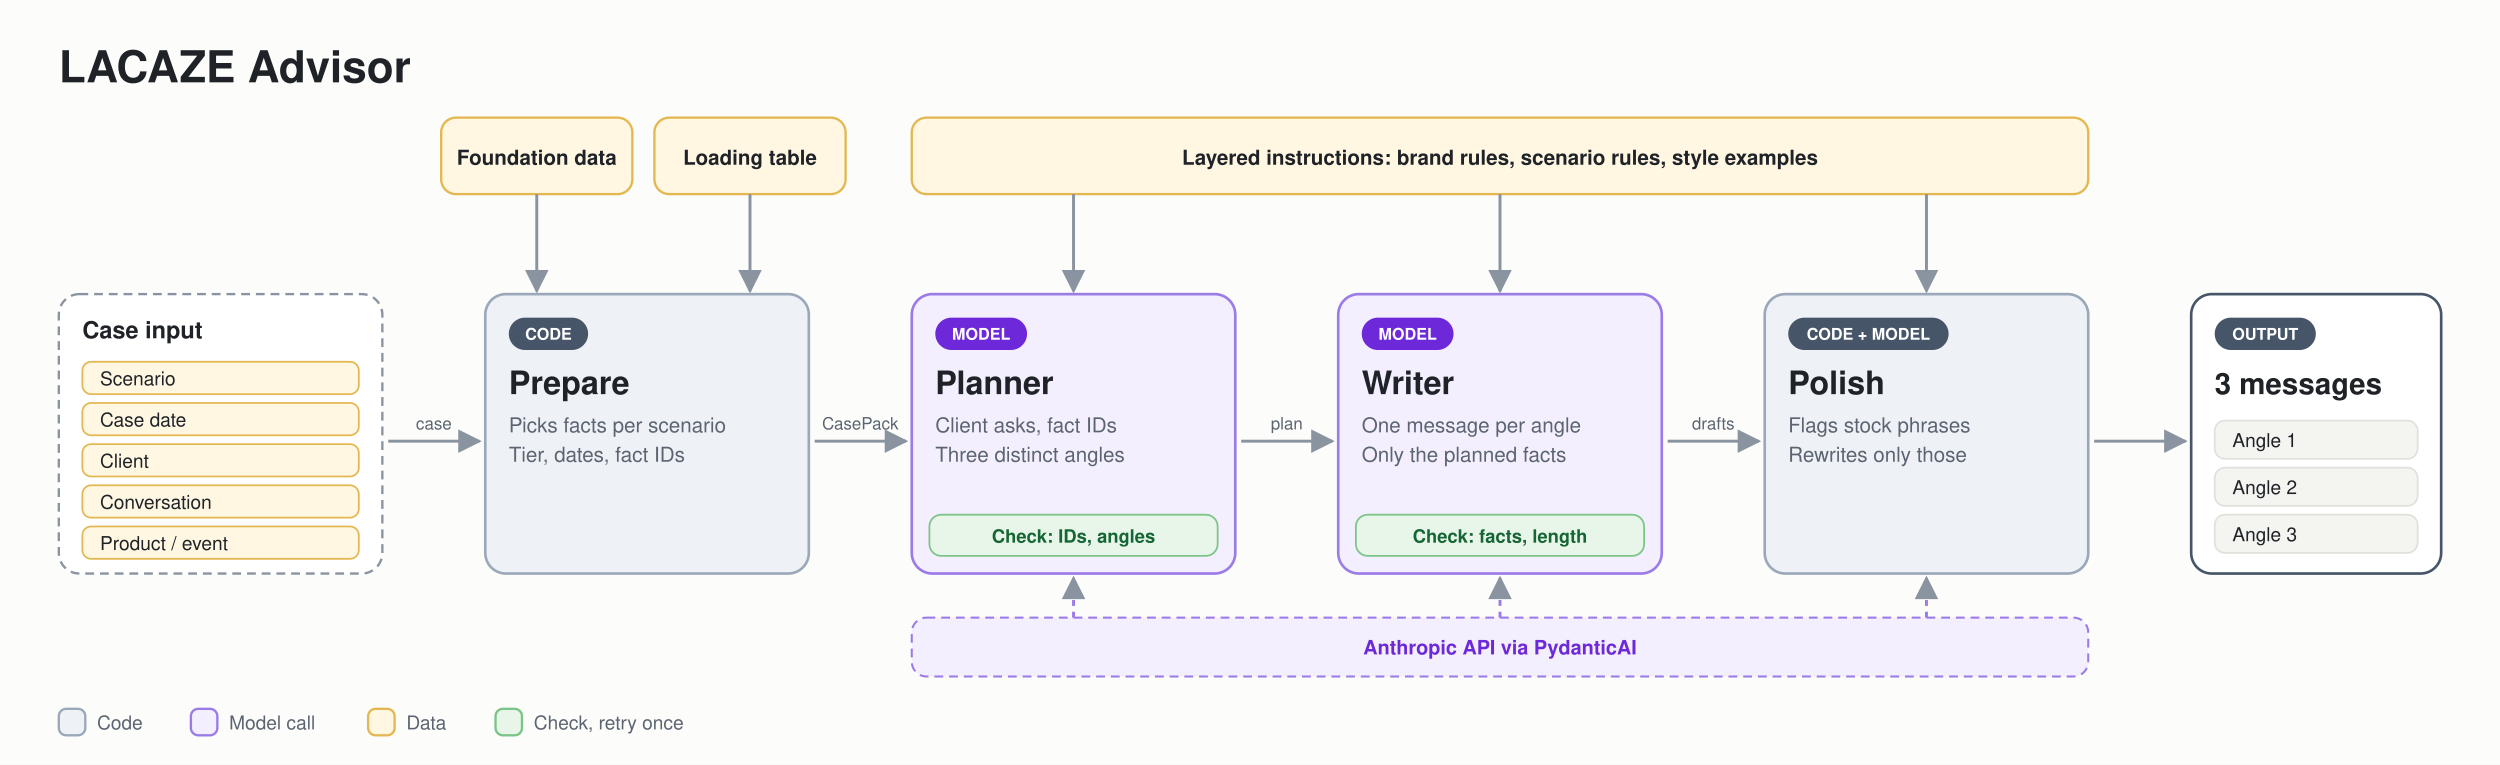
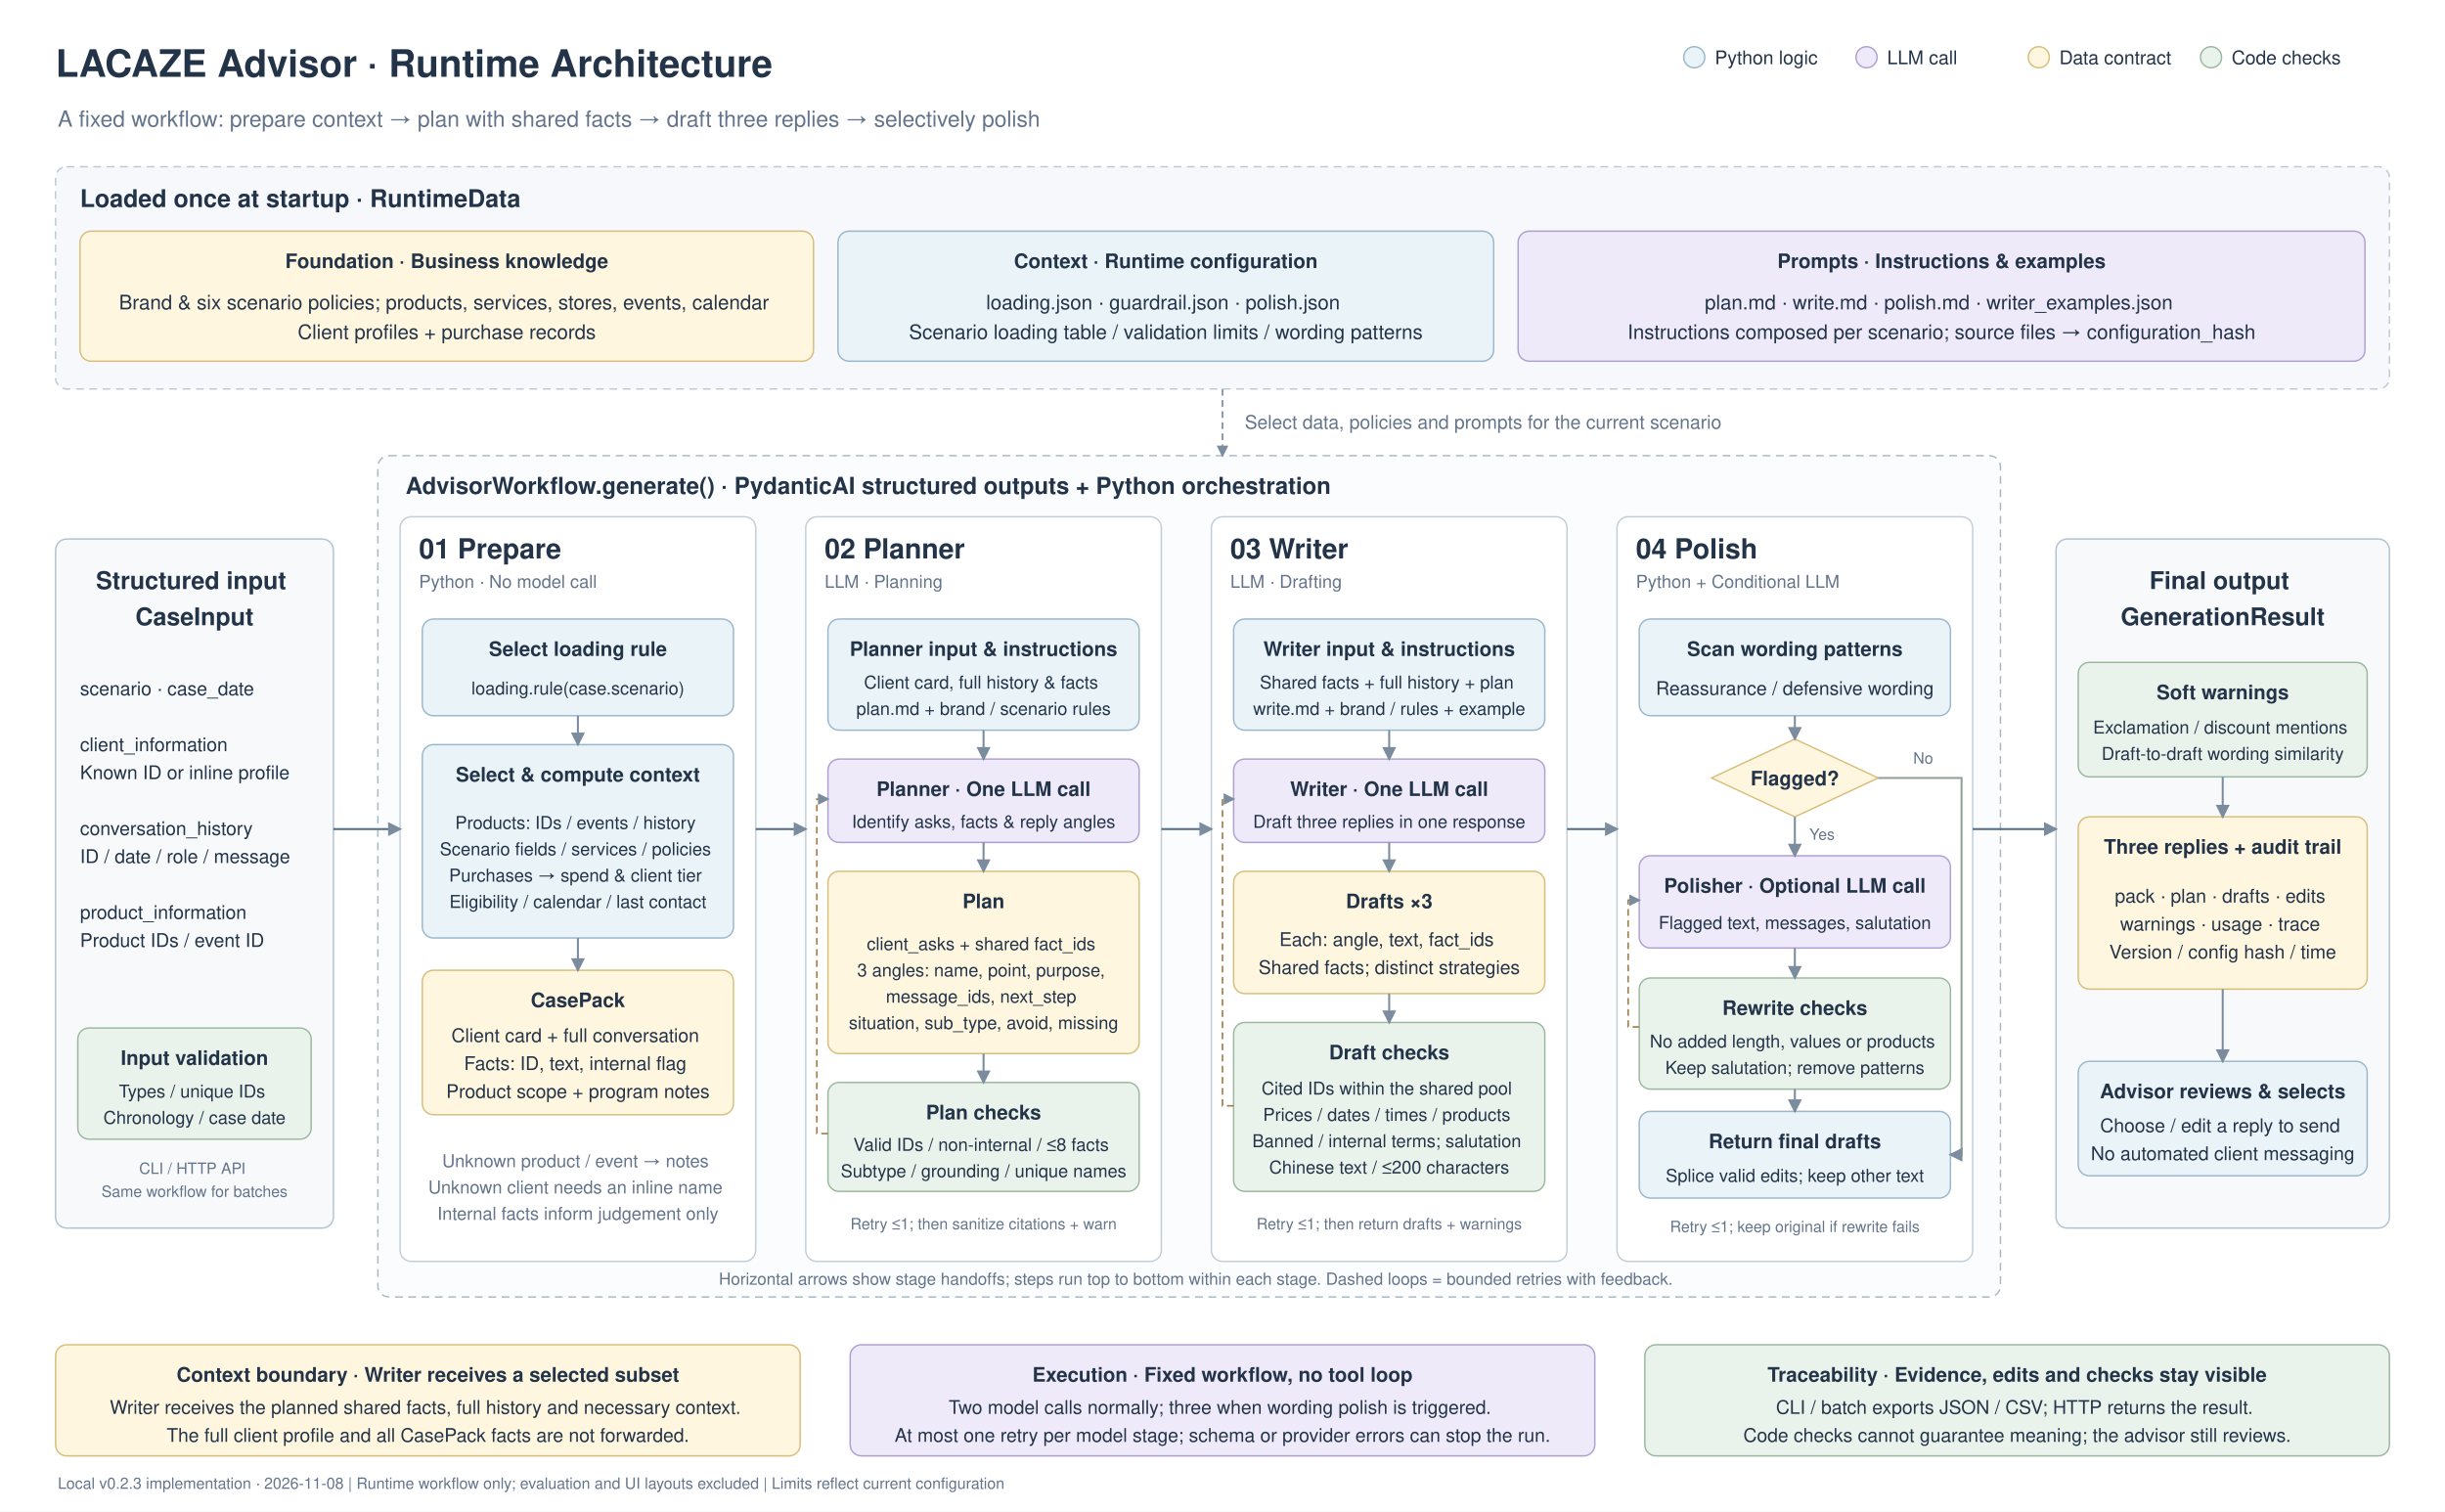
- <svg xmlns="http://www.w3.org/2000/svg" viewBox="0 0 1700 520" width="1700" height="520" font-family="-apple-system, 'Helvetica Neue', Helvetica, Arial, sans-serif">
+ <svg xmlns="http://www.w3.org/2000/svg" width="2200" height="1360" viewBox="0 0 2200 1360">
  <defs>
-     <marker id="ah" viewBox="0 0 10 10" refX="9" refY="5" markerWidth="8" markerHeight="8" orient="auto-start-reverse">
-       <path d="M0,0 L10,5 L0,10 z" fill="#8a94a0" />
+     <marker id="arrow" markerWidth="7" markerHeight="7" refX="6" refY="3.5" orient="auto-start-reverse">
+       <path d="M 0 0 L 7 3.5 L 0 7 z" fill="#7b8c9f" />
    </marker>
  </defs>
-   <rect width="1700" height="520" fill="#fcfcfb" />
-   <text x="40" y="56" font-size="30" fill="#1f2328" text-anchor="start" font-weight="700">LACAZE Advisor</text>
-   <rect x="40" y="200" width="220" height="190" rx="14" fill="#ffffff" stroke="#8a94a0" stroke-width="1.6" stroke-dasharray="6 4" />
-   <text x="56" y="230" font-size="16" fill="#1f2328" text-anchor="start" font-weight="700">Case input</text>
-   <rect x="56" y="246" width="188" height="22" rx="6" fill="#fff7e2" stroke="#e3b852" stroke-width="1.2" />
-   <text x="68" y="262" font-size="13" fill="#1f2328" text-anchor="start">Scenario</text>
-   <rect x="56" y="274" width="188" height="22" rx="6" fill="#fff7e2" stroke="#e3b852" stroke-width="1.2" />
-   <text x="68" y="290" font-size="13" fill="#1f2328" text-anchor="start">Case date</text>
-   <rect x="56" y="302" width="188" height="22" rx="6" fill="#fff7e2" stroke="#e3b852" stroke-width="1.2" />
-   <text x="68" y="318" font-size="13" fill="#1f2328" text-anchor="start">Client</text>
-   <rect x="56" y="330" width="188" height="22" rx="6" fill="#fff7e2" stroke="#e3b852" stroke-width="1.2" />
-   <text x="68" y="346" font-size="13" fill="#1f2328" text-anchor="start">Conversation</text>
-   <rect x="56" y="358" width="188" height="22" rx="6" fill="#fff7e2" stroke="#e3b852" stroke-width="1.2" />
-   <text x="68" y="374" font-size="13" fill="#1f2328" text-anchor="start">Product / event</text>
-   <rect x="300" y="80" width="130" height="52" rx="10" fill="#fff7e2" stroke="#e3b852" stroke-width="1.6" />
-   <text x="365.0" y="112" font-size="14" fill="#1f2328" text-anchor="middle" font-weight="700">Foundation data</text>
-   <line x1="365.0" y1="132" x2="365.0" y2="198" stroke="#8a94a0" stroke-width="2" marker-end="url(#ah)" />
-   <rect x="445" y="80" width="130" height="52" rx="10" fill="#fff7e2" stroke="#e3b852" stroke-width="1.6" />
-   <text x="510.0" y="112" font-size="14" fill="#1f2328" text-anchor="middle" font-weight="700">Loading table</text>
-   <line x1="510.0" y1="132" x2="510.0" y2="198" stroke="#8a94a0" stroke-width="2" marker-end="url(#ah)" />
-   <rect x="620" y="80" width="800" height="52" rx="10" fill="#fff7e2" stroke="#e3b852" stroke-width="1.6" />
-   <text x="1020" y="112" font-size="14" fill="#1f2328" text-anchor="middle" font-weight="700">Layered instructions: brand rules, scenario rules, style examples</text>
-   <line x1="730.0" y1="132" x2="730.0" y2="198" stroke="#8a94a0" stroke-width="2" marker-end="url(#ah)" />
-   <line x1="1020.0" y1="132" x2="1020.0" y2="198" stroke="#8a94a0" stroke-width="2" marker-end="url(#ah)" />
-   <line x1="1310.0" y1="132" x2="1310.0" y2="198" stroke="#8a94a0" stroke-width="2" marker-end="url(#ah)" />
-   <rect x="330" y="200" width="220" height="190" rx="14" fill="#eef2f7" stroke="#9aa8ba" stroke-width="1.8" />
-   <rect x="346" y="216" width="53.92" height="22" rx="11" fill="#475569" stroke="#475569" stroke-width="0" />
-   <text x="372.96" y="231" font-size="11" fill="#ffffff" text-anchor="middle" font-weight="700">CODE</text>
-   <text x="346" y="268" font-size="22" fill="#1f2328" text-anchor="start" font-weight="700">Prepare</text>
-   <text x="346" y="294" font-size="14" fill="#5b6470" text-anchor="start">Picks facts per scenario</text>
-   <text x="346" y="314" font-size="14" fill="#5b6470" text-anchor="start">Tier, dates, fact IDs</text>
-   <rect x="620" y="200" width="220" height="190" rx="14" fill="#f3effe" stroke="#9b7be8" stroke-width="1.8" />
-   <rect x="636" y="216" width="62.4" height="22" rx="11" fill="#6d28d9" stroke="#6d28d9" stroke-width="0" />
-   <text x="667.2" y="231" font-size="11" fill="#ffffff" text-anchor="middle" font-weight="700">MODEL</text>
-   <text x="636" y="268" font-size="22" fill="#1f2328" text-anchor="start" font-weight="700">Planner</text>
-   <text x="636" y="294" font-size="14" fill="#5b6470" text-anchor="start">Client asks, fact IDs</text>
-   <text x="636" y="314" font-size="14" fill="#5b6470" text-anchor="start">Three distinct angles</text>
-   <rect x="632" y="350" width="196" height="28" rx="8" fill="#e7f6e9" stroke="#7cc487" stroke-width="1.2" />
-   <text x="730.0" y="369" font-size="12.5" fill="#166534" text-anchor="middle" font-weight="700">Check: IDs, angles</text>
-   <rect x="910" y="200" width="220" height="190" rx="14" fill="#f3effe" stroke="#9b7be8" stroke-width="1.8" />
-   <rect x="926" y="216" width="62.4" height="22" rx="11" fill="#6d28d9" stroke="#6d28d9" stroke-width="0" />
-   <text x="957.2" y="231" font-size="11" fill="#ffffff" text-anchor="middle" font-weight="700">MODEL</text>
-   <text x="926" y="268" font-size="22" fill="#1f2328" text-anchor="start" font-weight="700">Writer</text>
-   <text x="926" y="294" font-size="14" fill="#5b6470" text-anchor="start">One message per angle</text>
-   <text x="926" y="314" font-size="14" fill="#5b6470" text-anchor="start">Only the planned facts</text>
-   <rect x="922" y="350" width="196" height="28" rx="8" fill="#e7f6e9" stroke="#7cc487" stroke-width="1.2" />
-   <text x="1020.0" y="369" font-size="12.5" fill="#166534" text-anchor="middle" font-weight="700">Check: facts, length</text>
-   <rect x="1200" y="200" width="220" height="190" rx="14" fill="#eef2f7" stroke="#9aa8ba" stroke-width="1.8" />
-   <rect x="1216" y="216" width="109.04" height="22" rx="11" fill="#475569" stroke="#475569" stroke-width="0" />
-   <text x="1270.52" y="231" font-size="11" fill="#ffffff" text-anchor="middle" font-weight="700">CODE + MODEL</text>
-   <text x="1216" y="268" font-size="22" fill="#1f2328" text-anchor="start" font-weight="700">Polish</text>
-   <text x="1216" y="294" font-size="14" fill="#5b6470" text-anchor="start">Flags stock phrases</text>
-   <text x="1216" y="314" font-size="14" fill="#5b6470" text-anchor="start">Rewrites only those</text>
-   <rect x="1490" y="200" width="170" height="190" rx="14" fill="#ffffff" stroke="#475569" stroke-width="1.8" />
-   <rect x="1506" y="216" width="68.76" height="22" rx="11" fill="#475569" stroke="#475569" stroke-width="0" />
-   <text x="1540.38" y="231" font-size="11" fill="#ffffff" text-anchor="middle" font-weight="700">OUTPUT</text>
-   <text x="1506" y="268" font-size="20" fill="#1f2328" text-anchor="start" font-weight="700">3 messages</text>
-   <rect x="1506" y="286" width="138" height="26" rx="7" fill="#f4f4f1" stroke="#e1e1dc" stroke-width="1.2" />
-   <text x="1518" y="304" font-size="13" fill="#1f2328" text-anchor="start">Angle 1</text>
-   <rect x="1506" y="318" width="138" height="26" rx="7" fill="#f4f4f1" stroke="#e1e1dc" stroke-width="1.2" />
-   <text x="1518" y="336" font-size="13" fill="#1f2328" text-anchor="start">Angle 2</text>
-   <rect x="1506" y="350" width="138" height="26" rx="7" fill="#f4f4f1" stroke="#e1e1dc" stroke-width="1.2" />
-   <text x="1518" y="368" font-size="13" fill="#1f2328" text-anchor="start">Angle 3</text>
-   <line x1="264" y1="300" x2="326" y2="300" stroke="#8a94a0" stroke-width="2" marker-end="url(#ah)" />
-   <text x="295.0" y="292" font-size="11.5" fill="#5b6470" text-anchor="middle">case</text>
-   <line x1="554" y1="300" x2="616" y2="300" stroke="#8a94a0" stroke-width="2" marker-end="url(#ah)" />
-   <text x="585.0" y="292" font-size="11.5" fill="#5b6470" text-anchor="middle">CasePack</text>
-   <line x1="844" y1="300" x2="906" y2="300" stroke="#8a94a0" stroke-width="2" marker-end="url(#ah)" />
-   <text x="875.0" y="292" font-size="11.5" fill="#5b6470" text-anchor="middle">plan</text>
-   <line x1="1134" y1="300" x2="1196" y2="300" stroke="#8a94a0" stroke-width="2" marker-end="url(#ah)" />
-   <text x="1165.0" y="292" font-size="11.5" fill="#5b6470" text-anchor="middle">drafts</text>
-   <line x1="1424" y1="300" x2="1486" y2="300" stroke="#8a94a0" stroke-width="2" marker-end="url(#ah)" />
-   <rect x="620" y="420" width="800" height="40" rx="10" fill="#f3effe" stroke="#9b7be8" stroke-width="1.4" stroke-dasharray="6 4" />
-   <text x="1020" y="445" font-size="13.5" fill="#6d28d9" text-anchor="middle" font-weight="700">Anthropic API via PydanticAI</text>
-   <line x1="730.0" y1="420" x2="730.0" y2="393" stroke="#9b7be8" stroke-width="2" stroke-dasharray="4 4" marker-end="url(#ah)" />
-   <line x1="1020.0" y1="420" x2="1020.0" y2="393" stroke="#9b7be8" stroke-width="2" stroke-dasharray="4 4" marker-end="url(#ah)" />
-   <line x1="1310.0" y1="420" x2="1310.0" y2="393" stroke="#9b7be8" stroke-width="2" stroke-dasharray="4 4" marker-end="url(#ah)" />
-   <rect x="40" y="482" width="18" height="18" rx="5" fill="#eef2f7" stroke="#9aa8ba" stroke-width="1.6" />
-   <text x="66" y="496" font-size="13" fill="#5b6470" text-anchor="start">Code</text>
-   <rect x="129.8" y="482" width="18" height="18" rx="5" fill="#f3effe" stroke="#9b7be8" stroke-width="1.6" />
-   <text x="155.8" y="496" font-size="13" fill="#5b6470" text-anchor="start">Model call</text>
-   <rect x="250.34" y="482" width="18" height="18" rx="5" fill="#fff7e2" stroke="#e3b852" stroke-width="1.6" />
-   <text x="276.34" y="496" font-size="13" fill="#5b6470" text-anchor="start">Data</text>
-   <rect x="336.96" y="482" width="18" height="18" rx="5" fill="#e7f6e9" stroke="#7cc487" stroke-width="1.6" />
-   <text x="362.96" y="496" font-size="13" fill="#5b6470" text-anchor="start">Check, retry once</text>
+   <rect width="100%" height="100%" fill="#ffffff" />
+   <g font-family="Helvetica, Arial, sans-serif">
+     <text fill="#233449" font-size="34" font-weight="600" text-anchor="start">
+       <tspan x="50" y="69.086">LACAZE Advisor · Runtime Architecture</tspan>
+     </text>
+     <text fill="#64748b" font-size="20" font-weight="400" text-anchor="start">
+       <tspan x="52" y="113.992">A fixed workflow: prepare context → plan with shared facts → draft three replies → selectively polish</tspan>
+     </text>
+     <rect x="1515" y="42" width="19" height="19" rx="10" fill="#eaf3f8" stroke="#9ab7cc" stroke-width="1.3" />
+     <text fill="#233449" font-size="17" font-weight="400" text-anchor="start">
+       <tspan x="1543" y="57.793">Python logic</tspan>
+     </text>
+     <rect x="1670" y="42" width="19" height="19" rx="10" fill="#efeafa" stroke="#afa0cf" stroke-width="1.3" />
+     <text fill="#233449" font-size="17" font-weight="400" text-anchor="start">
+       <tspan x="1698" y="57.793">LLM call</tspan>
+     </text>
+     <rect x="1825" y="42" width="19" height="19" rx="10" fill="#fff6df" stroke="#d8be7b" stroke-width="1.3" />
+     <text fill="#233449" font-size="17" font-weight="400" text-anchor="start">
+       <tspan x="1853" y="57.793">Data contract</tspan>
+     </text>
+     <rect x="1980" y="42" width="19" height="19" rx="10" fill="#eaf3eb" stroke="#9bb79e" stroke-width="1.3" />
+     <text fill="#233449" font-size="17" font-weight="400" text-anchor="start">
+       <tspan x="2008" y="57.793">Code checks</tspan>
+     </text>
+     <rect x="50" y="150" width="2100" height="200" rx="10" fill="#f6f8fb" stroke="#bcc9d6" stroke-width="1.3" stroke-dasharray="7 5" />
+     <text fill="#233449" font-size="22" font-weight="600" text-anchor="start">
+       <tspan x="72" y="186.291">Loaded once at startup · RuntimeData</tspan>
+     </text>
+     <rect x="72" y="208" width="660" height="117" rx="10" fill="#fff6df" stroke="#d8be7b" stroke-width="1.3" />
+     <text fill="#233449" font-size="18" font-weight="600" text-anchor="middle">
+       <tspan x="402" y="241.193">Foundation · Business knowledge</tspan>
+     </text>
+     <text fill="#233449" font-size="18" font-weight="400" text-anchor="middle">
+       <tspan x="402" y="278.373">Brand &amp; six scenario policies; products, services, stores, events, calendar</tspan>
+       <tspan x="402" y="305.013">Client profiles + purchase records</tspan>
+     </text>
+     <rect x="754" y="208" width="590" height="117" rx="10" fill="#eaf3f8" stroke="#9ab7cc" stroke-width="1.3" />
+     <text fill="#233449" font-size="18" font-weight="600" text-anchor="middle">
+       <tspan x="1049" y="241.193">Context · Runtime configuration</tspan>
+     </text>
+     <text fill="#233449" font-size="18" font-weight="400" text-anchor="middle">
+       <tspan x="1049" y="278.373">loading.json · guardrail.json · polish.json</tspan>
+       <tspan x="1049" y="305.013">Scenario loading table / validation limits / wording patterns</tspan>
+     </text>
+     <rect x="1366" y="208" width="762" height="117" rx="10" fill="#efeafa" stroke="#afa0cf" stroke-width="1.3" />
+     <text fill="#233449" font-size="18" font-weight="600" text-anchor="middle">
+       <tspan x="1747" y="241.193">Prompts · Instructions &amp; examples</tspan>
+     </text>
+     <text fill="#233449" font-size="18" font-weight="400" text-anchor="middle">
+       <tspan x="1747" y="278.373">plan.md · write.md · polish.md · writer_examples.json</tspan>
+       <tspan x="1747" y="305.013">Instructions composed per scenario; source files → configuration_hash</tspan>
+     </text>
+     <rect x="340" y="410" width="1460" height="757" rx="10" fill="#fbfcfd" stroke="#aab8c5" stroke-width="1.3" stroke-dasharray="7 5" />
+     <text fill="#233449" font-size="21" font-weight="600" text-anchor="start">
+       <tspan x="365" y="444.392">AdvisorWorkflow.generate()   ·   PydanticAI structured outputs + Python orchestration</tspan>
+     </text>
+     <text fill="#64748b" font-size="17" font-weight="400" text-anchor="start">
+       <tspan x="1120" y="385.793">Select data, policies and prompts for the current scenario</tspan>
+     </text>
+     <rect x="50" y="485" width="250" height="620" rx="10" fill="#f7f9fb" stroke="#b4c1ce" stroke-width="1.3" />
+     <text fill="#233449" font-size="22" font-weight="600" text-anchor="middle">
+       <tspan x="175" y="530.011">Structured input</tspan>
+       <tspan x="175" y="562.571">CaseInput</tspan>
+     </text>
+     <text fill="#233449" font-size="17" font-weight="400" text-anchor="start">
+       <tspan x="72" y="625.573">scenario · case_date</tspan>
+       <tspan x="72" y="650.733" />
+       <tspan x="72" y="675.893">client_information</tspan>
+       <tspan x="72" y="701.053">Known ID or inline profile</tspan>
+       <tspan x="72" y="726.213" />
+       <tspan x="72" y="751.373">conversation_history</tspan>
+       <tspan x="72" y="776.533">ID / date / role / message</tspan>
+       <tspan x="72" y="801.693" />
+       <tspan x="72" y="826.853">product_information</tspan>
+       <tspan x="72" y="852.013">Product IDs / event ID</tspan>
+     </text>
+     <rect x="70" y="925" width="210" height="100" rx="10" fill="#eaf3eb" stroke="#9bb79e" stroke-width="1.3" />
+     <text fill="#233449" font-size="18" font-weight="600" text-anchor="middle">
+       <tspan x="175" y="958.193">Input validation</tspan>
+     </text>
+     <text fill="#233449" font-size="16" font-weight="400" text-anchor="middle">
+       <tspan x="175" y="987.554">Types / unique IDs</tspan>
+       <tspan x="175" y="1011.234">Chronology / case date</tspan>
+     </text>
+     <text fill="#64748b" font-size="14" font-weight="400" text-anchor="middle">
+       <tspan x="175" y="1056.234">CLI / HTTP API</tspan>
+       <tspan x="175" y="1076.954">Same workflow for batches</tspan>
+     </text>
+     <rect x="360" y="465" width="320" height="670" rx="10" fill="#ffffff" stroke="#c2cdd7" stroke-width="1.3" />
+     <text fill="#233449" font-size="25" font-weight="600" text-anchor="start">
+       <tspan x="377" y="502.49">01  Prepare</tspan>
+     </text>
+     <text fill="#64748b" font-size="16" font-weight="400" text-anchor="start">
+       <tspan x="377" y="528.894">Python · No model call</tspan>
+     </text>
+     <rect x="725" y="465" width="320" height="670" rx="10" fill="#ffffff" stroke="#c2cdd7" stroke-width="1.3" />
+     <text fill="#233449" font-size="25" font-weight="600" text-anchor="start">
+       <tspan x="742" y="502.49">02  Planner</tspan>
+     </text>
+     <text fill="#64748b" font-size="16" font-weight="400" text-anchor="start">
+       <tspan x="742" y="528.894">LLM · Planning</tspan>
+     </text>
+     <rect x="1090" y="465" width="320" height="670" rx="10" fill="#ffffff" stroke="#c2cdd7" stroke-width="1.3" />
+     <text fill="#233449" font-size="25" font-weight="600" text-anchor="start">
+       <tspan x="1107" y="502.49">03  Writer</tspan>
+     </text>
+     <text fill="#64748b" font-size="16" font-weight="400" text-anchor="start">
+       <tspan x="1107" y="528.894">LLM · Drafting</tspan>
+     </text>
+     <rect x="1455" y="465" width="320" height="670" rx="10" fill="#ffffff" stroke="#c2cdd7" stroke-width="1.3" />
+     <text fill="#233449" font-size="25" font-weight="600" text-anchor="start">
+       <tspan x="1472" y="502.49">04  Polish</tspan>
+     </text>
+     <text fill="#64748b" font-size="16" font-weight="400" text-anchor="start">
+       <tspan x="1472" y="528.894">Python + Conditional LLM</tspan>
+     </text>
+     <rect x="380" y="557" width="280" height="87" rx="10" fill="#eaf3f8" stroke="#9ab7cc" stroke-width="1.3" />
+     <text fill="#233449" font-size="18" font-weight="600" text-anchor="middle">
+       <tspan x="520" y="590.193">Select loading rule</tspan>
+     </text>
+     <text fill="#233449" font-size="16" font-weight="400" text-anchor="middle">
+       <tspan x="520" y="624.894">loading.rule(case.scenario)</tspan>
+     </text>
+     <rect x="380" y="670" width="280" height="174" rx="10" fill="#eaf3f8" stroke="#9ab7cc" stroke-width="1.3" />
+     <text fill="#233449" font-size="18" font-weight="600" text-anchor="middle">
+       <tspan x="520" y="703.193">Select &amp; compute context</tspan>
+     </text>
+     <text fill="#233449" font-size="16" font-weight="400" text-anchor="middle">
+       <tspan x="520" y="745.874">Products: IDs / events / history</tspan>
+       <tspan x="520" y="769.554">Scenario fields / services / policies</tspan>
+       <tspan x="520" y="793.234">Purchases → spend &amp; client tier</tspan>
+       <tspan x="520" y="816.914">Eligibility / calendar / last contact</tspan>
+     </text>
+     <rect x="380" y="873" width="280" height="130" rx="10" fill="#fff6df" stroke="#d8be7b" stroke-width="1.3" />
+     <text fill="#233449" font-size="18" font-weight="600" text-anchor="middle">
+       <tspan x="520" y="906.193">CasePack</tspan>
+     </text>
+     <text fill="#233449" font-size="17" font-weight="400" text-anchor="middle">
+       <tspan x="520" y="937.633">Client card + full conversation</tspan>
+       <tspan x="520" y="962.793">Facts: ID, text, internal flag</tspan>
+       <tspan x="520" y="987.953">Product scope + program notes</tspan>
+     </text>
+     <text fill="#64748b" font-size="16" font-weight="400" text-anchor="middle">
+       <tspan x="520" y="1050.214">Unknown product / event → notes</tspan>
+       <tspan x="520" y="1073.894">Unknown client needs an inline name</tspan>
+       <tspan x="520" y="1097.574">Internal facts inform judgement only</tspan>
+     </text>
+     <rect x="745" y="557" width="280" height="100" rx="10" fill="#eaf3f8" stroke="#9ab7cc" stroke-width="1.3" />
+     <text fill="#233449" font-size="18" font-weight="600" text-anchor="middle">
+       <tspan x="885" y="590.193">Planner input &amp; instructions</tspan>
+     </text>
+     <text fill="#233449" font-size="16" font-weight="400" text-anchor="middle">
+       <tspan x="885" y="619.554">Client card, full history &amp; facts</tspan>
+       <tspan x="885" y="643.234">plan.md + brand / scenario rules</tspan>
+     </text>
+     <rect x="745" y="683" width="280" height="75" rx="10" fill="#efeafa" stroke="#afa0cf" stroke-width="1.3" />
+     <text fill="#233449" font-size="18" font-weight="600" text-anchor="middle">
+       <tspan x="885" y="716.193">Planner · One LLM call</tspan>
+     </text>
+     <text fill="#233449" font-size="16" font-weight="400" text-anchor="middle">
+       <tspan x="885" y="744.894">Identify asks, facts &amp; reply angles</tspan>
+     </text>
+     <rect x="745" y="784" width="280" height="164" rx="10" fill="#fff6df" stroke="#d8be7b" stroke-width="1.3" />
+     <text fill="#233449" font-size="18" font-weight="600" text-anchor="middle">
+       <tspan x="885" y="817.193">Plan</tspan>
+     </text>
+     <text fill="#233449" font-size="16" font-weight="400" text-anchor="middle">
+       <tspan x="885" y="854.874">client_asks + shared fact_ids</tspan>
+       <tspan x="885" y="878.554">3 angles: name, point, purpose,</tspan>
+       <tspan x="885" y="902.234">message_ids, next_step</tspan>
+       <tspan x="885" y="925.914">situation, sub_type, avoid, missing</tspan>
+     </text>
+     <rect x="745" y="974" width="280" height="98" rx="10" fill="#eaf3eb" stroke="#9bb79e" stroke-width="1.3" />
+     <text fill="#233449" font-size="18" font-weight="600" text-anchor="middle">
+       <tspan x="885" y="1007.193">Plan checks</tspan>
+     </text>
+     <text fill="#233449" font-size="16" font-weight="400" text-anchor="middle">
+       <tspan x="885" y="1035.554">Valid IDs / non-internal / ≤8 facts</tspan>
+       <tspan x="885" y="1059.234">Subtype / grounding / unique names</tspan>
+     </text>
+     <text fill="#64748b" font-size="14" font-weight="400" text-anchor="middle">
+       <tspan x="885" y="1106.094">Retry ≤1; then sanitize citations + warn</tspan>
+     </text>
+     <rect x="1110" y="557" width="280" height="100" rx="10" fill="#eaf3f8" stroke="#9ab7cc" stroke-width="1.3" />
+     <text fill="#233449" font-size="18" font-weight="600" text-anchor="middle">
+       <tspan x="1250" y="590.193">Writer input &amp; instructions</tspan>
+     </text>
+     <text fill="#233449" font-size="16" font-weight="400" text-anchor="middle">
+       <tspan x="1250" y="619.554">Shared facts + full history + plan</tspan>
+       <tspan x="1250" y="643.234">write.md + brand / rules + example</tspan>
+     </text>
+     <rect x="1110" y="683" width="280" height="75" rx="10" fill="#efeafa" stroke="#afa0cf" stroke-width="1.3" />
+     <text fill="#233449" font-size="18" font-weight="600" text-anchor="middle">
+       <tspan x="1250" y="716.193">Writer · One LLM call</tspan>
+     </text>
+     <text fill="#233449" font-size="16" font-weight="400" text-anchor="middle">
+       <tspan x="1250" y="744.894">Draft three replies in one response</tspan>
+     </text>
+     <rect x="1110" y="784" width="280" height="110" rx="10" fill="#fff6df" stroke="#d8be7b" stroke-width="1.3" />
+     <text fill="#233449" font-size="18" font-weight="600" text-anchor="middle">
+       <tspan x="1250" y="817.193">Drafts ×3</tspan>
+     </text>
+     <text fill="#233449" font-size="17" font-weight="400" text-anchor="middle">
+       <tspan x="1250" y="851.213">Each: angle, text, fact_ids</tspan>
+       <tspan x="1250" y="876.373">Shared facts; distinct strategies</tspan>
+     </text>
+     <rect x="1110" y="920" width="280" height="152" rx="10" fill="#eaf3eb" stroke="#9bb79e" stroke-width="1.3" />
+     <text fill="#233449" font-size="18" font-weight="600" text-anchor="middle">
+       <tspan x="1250" y="953.193">Draft checks</tspan>
+     </text>
+     <text fill="#233449" font-size="16" font-weight="400" text-anchor="middle">
+       <tspan x="1250" y="984.874">Cited IDs within the shared pool</tspan>
+       <tspan x="1250" y="1008.554">Prices / dates / times / products</tspan>
+       <tspan x="1250" y="1032.234">Banned / internal terms; salutation</tspan>
+       <tspan x="1250" y="1055.914">Chinese text / ≤200 characters</tspan>
+     </text>
+     <text fill="#64748b" font-size="14" font-weight="400" text-anchor="middle">
+       <tspan x="1250" y="1106.094">Retry ≤1; then return drafts + warnings</tspan>
+     </text>
+     <rect x="1475" y="557" width="280" height="87" rx="10" fill="#eaf3f8" stroke="#9ab7cc" stroke-width="1.3" />
+     <text fill="#233449" font-size="18" font-weight="600" text-anchor="middle">
+       <tspan x="1615" y="590.193">Scan wording patterns</tspan>
+     </text>
+     <text fill="#233449" font-size="17" font-weight="400" text-anchor="middle">
+       <tspan x="1615" y="625.293">Reassurance / defensive wording</tspan>
+     </text>
+     <polygon points="1615,665 1690,700 1615,735 1540,700" fill="#fff6df" stroke="#d8be7b" stroke-width="1.3" />
+     <text fill="#233449" font-size="18" font-weight="600" text-anchor="middle">
+       <tspan x="1615" y="706.693">Flagged?</tspan>
+     </text>
+     <rect x="1475" y="770" width="280" height="83" rx="10" fill="#efeafa" stroke="#afa0cf" stroke-width="1.3" />
+     <text fill="#233449" font-size="18" font-weight="600" text-anchor="middle">
+       <tspan x="1615" y="803.193">Polisher · Optional LLM call</tspan>
+     </text>
+     <text fill="#233449" font-size="16" font-weight="400" text-anchor="middle">
+       <tspan x="1615" y="835.894">Flagged text, messages, salutation</tspan>
+     </text>
+     <rect x="1475" y="880" width="280" height="100" rx="10" fill="#eaf3eb" stroke="#9bb79e" stroke-width="1.3" />
+     <text fill="#233449" font-size="18" font-weight="600" text-anchor="middle">
+       <tspan x="1615" y="913.193">Rewrite checks</tspan>
+     </text>
+     <text fill="#233449" font-size="16" font-weight="400" text-anchor="middle">
+       <tspan x="1615" y="942.554">No added length, values or products</tspan>
+       <tspan x="1615" y="966.234">Keep salutation; remove patterns</tspan>
+     </text>
+     <rect x="1475" y="1000" width="280" height="78" rx="10" fill="#eaf3f8" stroke="#9ab7cc" stroke-width="1.3" />
+     <text fill="#233449" font-size="18" font-weight="600" text-anchor="middle">
+       <tspan x="1615" y="1033.193">Return final drafts</tspan>
+     </text>
+     <text fill="#233449" font-size="16" font-weight="400" text-anchor="middle">
+       <tspan x="1615" y="1063.394">Splice valid edits; keep other text</tspan>
+     </text>
+     <text fill="#64748b" font-size="14" font-weight="400" text-anchor="middle">
+       <tspan x="1615" y="1108.594">Retry ≤1; keep original if rewrite fails</tspan>
+     </text>
+     <text fill="#64748b" font-size="14" font-weight="400" text-anchor="start">
+       <tspan x="1628" y="755.594">Yes</tspan>
+     </text>
+     <text fill="#64748b" font-size="14" font-weight="400" text-anchor="middle">
+       <tspan x="1730.5" y="687.094">No</tspan>
+     </text>
+     <rect x="1850" y="485" width="300" height="620" rx="10" fill="#f7f9fb" stroke="#b4c1ce" stroke-width="1.3" />
+     <text fill="#233449" font-size="22" font-weight="600" text-anchor="middle">
+       <tspan x="2000" y="530.011">Final output</tspan>
+       <tspan x="2000" y="562.571">GenerationResult</tspan>
+     </text>
+     <rect x="1870" y="596" width="260" height="103" rx="10" fill="#eaf3eb" stroke="#9bb79e" stroke-width="1.3" />
+     <text fill="#233449" font-size="18" font-weight="600" text-anchor="middle">
+       <tspan x="2000" y="629.193">Soft warnings</tspan>
+     </text>
+     <text fill="#233449" font-size="16" font-weight="400" text-anchor="middle">
+       <tspan x="2000" y="660.054">Exclamation / discount mentions</tspan>
+       <tspan x="2000" y="683.734">Draft-to-draft wording similarity</tspan>
+     </text>
+     <rect x="1870" y="735" width="260" height="155" rx="10" fill="#fff6df" stroke="#d8be7b" stroke-width="1.3" />
+     <text fill="#233449" font-size="18" font-weight="600" text-anchor="middle">
+       <tspan x="2000" y="768.193">Three replies + audit trail</tspan>
+     </text>
+     <text fill="#233449" font-size="17" font-weight="400" text-anchor="middle">
+       <tspan x="2000" y="812.133">pack · plan · drafts · edits</tspan>
+       <tspan x="2000" y="837.293">warnings · usage · trace</tspan>
+       <tspan x="2000" y="862.453">Version / config hash / time</tspan>
+     </text>
+     <rect x="1870" y="955" width="260" height="103" rx="10" fill="#eaf3f8" stroke="#9ab7cc" stroke-width="1.3" />
+     <text fill="#233449" font-size="18" font-weight="600" text-anchor="middle">
+       <tspan x="2000" y="988.193">Advisor reviews &amp; selects</tspan>
+     </text>
+     <text fill="#233449" font-size="17" font-weight="400" text-anchor="middle">
+       <tspan x="2000" y="1018.713">Choose / edit a reply to send</tspan>
+       <tspan x="2000" y="1043.873">No automated client messaging</tspan>
+     </text>
+     <text fill="#64748b" font-size="15" font-weight="400" text-anchor="middle">
+       <tspan x="1076" y="1155.994">Horizontal arrows show stage handoffs; steps run top to bottom within each stage. Dashed loops = bounded retries with feedback.</tspan>
+     </text>
+     <rect x="50" y="1210" width="670" height="100" rx="10" fill="#fff6df" stroke="#d8be7b" stroke-width="1.3" />
+     <text fill="#233449" font-size="18" font-weight="600" text-anchor="middle">
+       <tspan x="385" y="1243.193">Context boundary · Writer receives a selected subset</tspan>
+     </text>
+     <text fill="#233449" font-size="17" font-weight="400" text-anchor="middle">
+       <tspan x="385" y="1272.213">Writer receives the planned shared facts, full history and necessary context.</tspan>
+       <tspan x="385" y="1297.373">The full client profile and all CasePack facts are not forwarded.</tspan>
+     </text>
+     <rect x="765" y="1210" width="670" height="100" rx="10" fill="#efeafa" stroke="#afa0cf" stroke-width="1.3" />
+     <text fill="#233449" font-size="18" font-weight="600" text-anchor="middle">
+       <tspan x="1100" y="1243.193">Execution · Fixed workflow, no tool loop</tspan>
+     </text>
+     <text fill="#233449" font-size="17" font-weight="400" text-anchor="middle">
+       <tspan x="1100" y="1272.213">Two model calls normally; three when wording polish is triggered.</tspan>
+       <tspan x="1100" y="1297.373">At most one retry per model stage; schema or provider errors can stop the run.</tspan>
+     </text>
+     <rect x="1480" y="1210" width="670" height="100" rx="10" fill="#eaf3eb" stroke="#9bb79e" stroke-width="1.3" />
+     <text fill="#233449" font-size="18" font-weight="600" text-anchor="middle">
+       <tspan x="1815" y="1243.193">Traceability · Evidence, edits and checks stay visible</tspan>
+     </text>
+     <text fill="#233449" font-size="17" font-weight="400" text-anchor="middle">
+       <tspan x="1815" y="1272.213">CLI / batch exports JSON / CSV; HTTP returns the result.</tspan>
+       <tspan x="1815" y="1297.373">Code checks cannot guarantee meaning; the advisor still reviews.</tspan>
+     </text>
+     <text fill="#64748b" font-size="14" font-weight="400" text-anchor="start">
+       <tspan x="52" y="1339.594">Local v0.2.3 implementation · 2026-11-08   |   Runtime workflow only; evaluation and UI layouts excluded   |   Limits reflect current configuration</tspan>
+     </text>
+     <path d="M 1100 350 L 1100 410" fill="none" stroke="#7b8c9f" stroke-width="1.5" stroke-dasharray="6 4" marker-end="url(#arrow)" />
+     <path d="M 520 644 L 520 670" fill="none" stroke="#7b8c9f" stroke-width="1.8" marker-end="url(#arrow)" />
+     <path d="M 520 844 L 520 873" fill="none" stroke="#7b8c9f" stroke-width="1.8" marker-end="url(#arrow)" />
+     <path d="M 885 657 L 885 683" fill="none" stroke="#7b8c9f" stroke-width="1.8" marker-end="url(#arrow)" />
+     <path d="M 885 758 L 885 784" fill="none" stroke="#7b8c9f" stroke-width="1.8" marker-end="url(#arrow)" />
+     <path d="M 885 948 L 885 974" fill="none" stroke="#7b8c9f" stroke-width="1.8" marker-end="url(#arrow)" />
+     <path d="M 745 1020 L 735 1020 L 735 719 L 745 719" fill="none" stroke="#a28051" stroke-width="1.5" stroke-dasharray="6 4" marker-end="url(#arrow)" />
+     <path d="M 1250 657 L 1250 683" fill="none" stroke="#7b8c9f" stroke-width="1.8" marker-end="url(#arrow)" />
+     <path d="M 1250 758 L 1250 784" fill="none" stroke="#7b8c9f" stroke-width="1.8" marker-end="url(#arrow)" />
+     <path d="M 1250 894 L 1250 920" fill="none" stroke="#7b8c9f" stroke-width="1.8" marker-end="url(#arrow)" />
+     <path d="M 1110 995 L 1100 995 L 1100 719 L 1110 719" fill="none" stroke="#a28051" stroke-width="1.5" stroke-dasharray="6 4" marker-end="url(#arrow)" />
+     <path d="M 1615 644 L 1615 665" fill="none" stroke="#7b8c9f" stroke-width="1.8" marker-end="url(#arrow)" />
+     <path d="M 1615 735 L 1615 770" fill="none" stroke="#7b8c9f" stroke-width="1.8" marker-end="url(#arrow)" />
+     <path d="M 1615 853 L 1615 880" fill="none" stroke="#7b8c9f" stroke-width="1.8" marker-end="url(#arrow)" />
+     <path d="M 1615 980 L 1615 1000" fill="none" stroke="#7b8c9f" stroke-width="1.8" marker-end="url(#arrow)" />
+     <path d="M 1690 700 L 1765 700 L 1765 1039 L 1755 1039" fill="none" stroke="#92a197" stroke-width="1.8" marker-end="url(#arrow)" />
+     <path d="M 1475 924 L 1465 924 L 1465 810 L 1475 810" fill="none" stroke="#a28051" stroke-width="1.5" stroke-dasharray="6 4" marker-end="url(#arrow)" />
+     <path d="M 2000 699 L 2000 735" fill="none" stroke="#7b8c9f" stroke-width="1.8" marker-end="url(#arrow)" />
+     <path d="M 2000 890 L 2000 955" fill="none" stroke="#7b8c9f" stroke-width="1.8" marker-end="url(#arrow)" />
+     <path d="M 300 746 L 360 746" fill="none" stroke="#536e85" stroke-width="1.8" marker-end="url(#arrow)" />
+     <path d="M 680 746 L 725 746" fill="none" stroke="#536e85" stroke-width="1.8" marker-end="url(#arrow)" />
+     <path d="M 1045 746 L 1090 746" fill="none" stroke="#536e85" stroke-width="1.8" marker-end="url(#arrow)" />
+     <path d="M 1410 746 L 1455 746" fill="none" stroke="#536e85" stroke-width="1.8" marker-end="url(#arrow)" />
+     <path d="M 1775 746 L 1850 746" fill="none" stroke="#536e85" stroke-width="1.8" marker-end="url(#arrow)" />
+   </g>
</svg>
